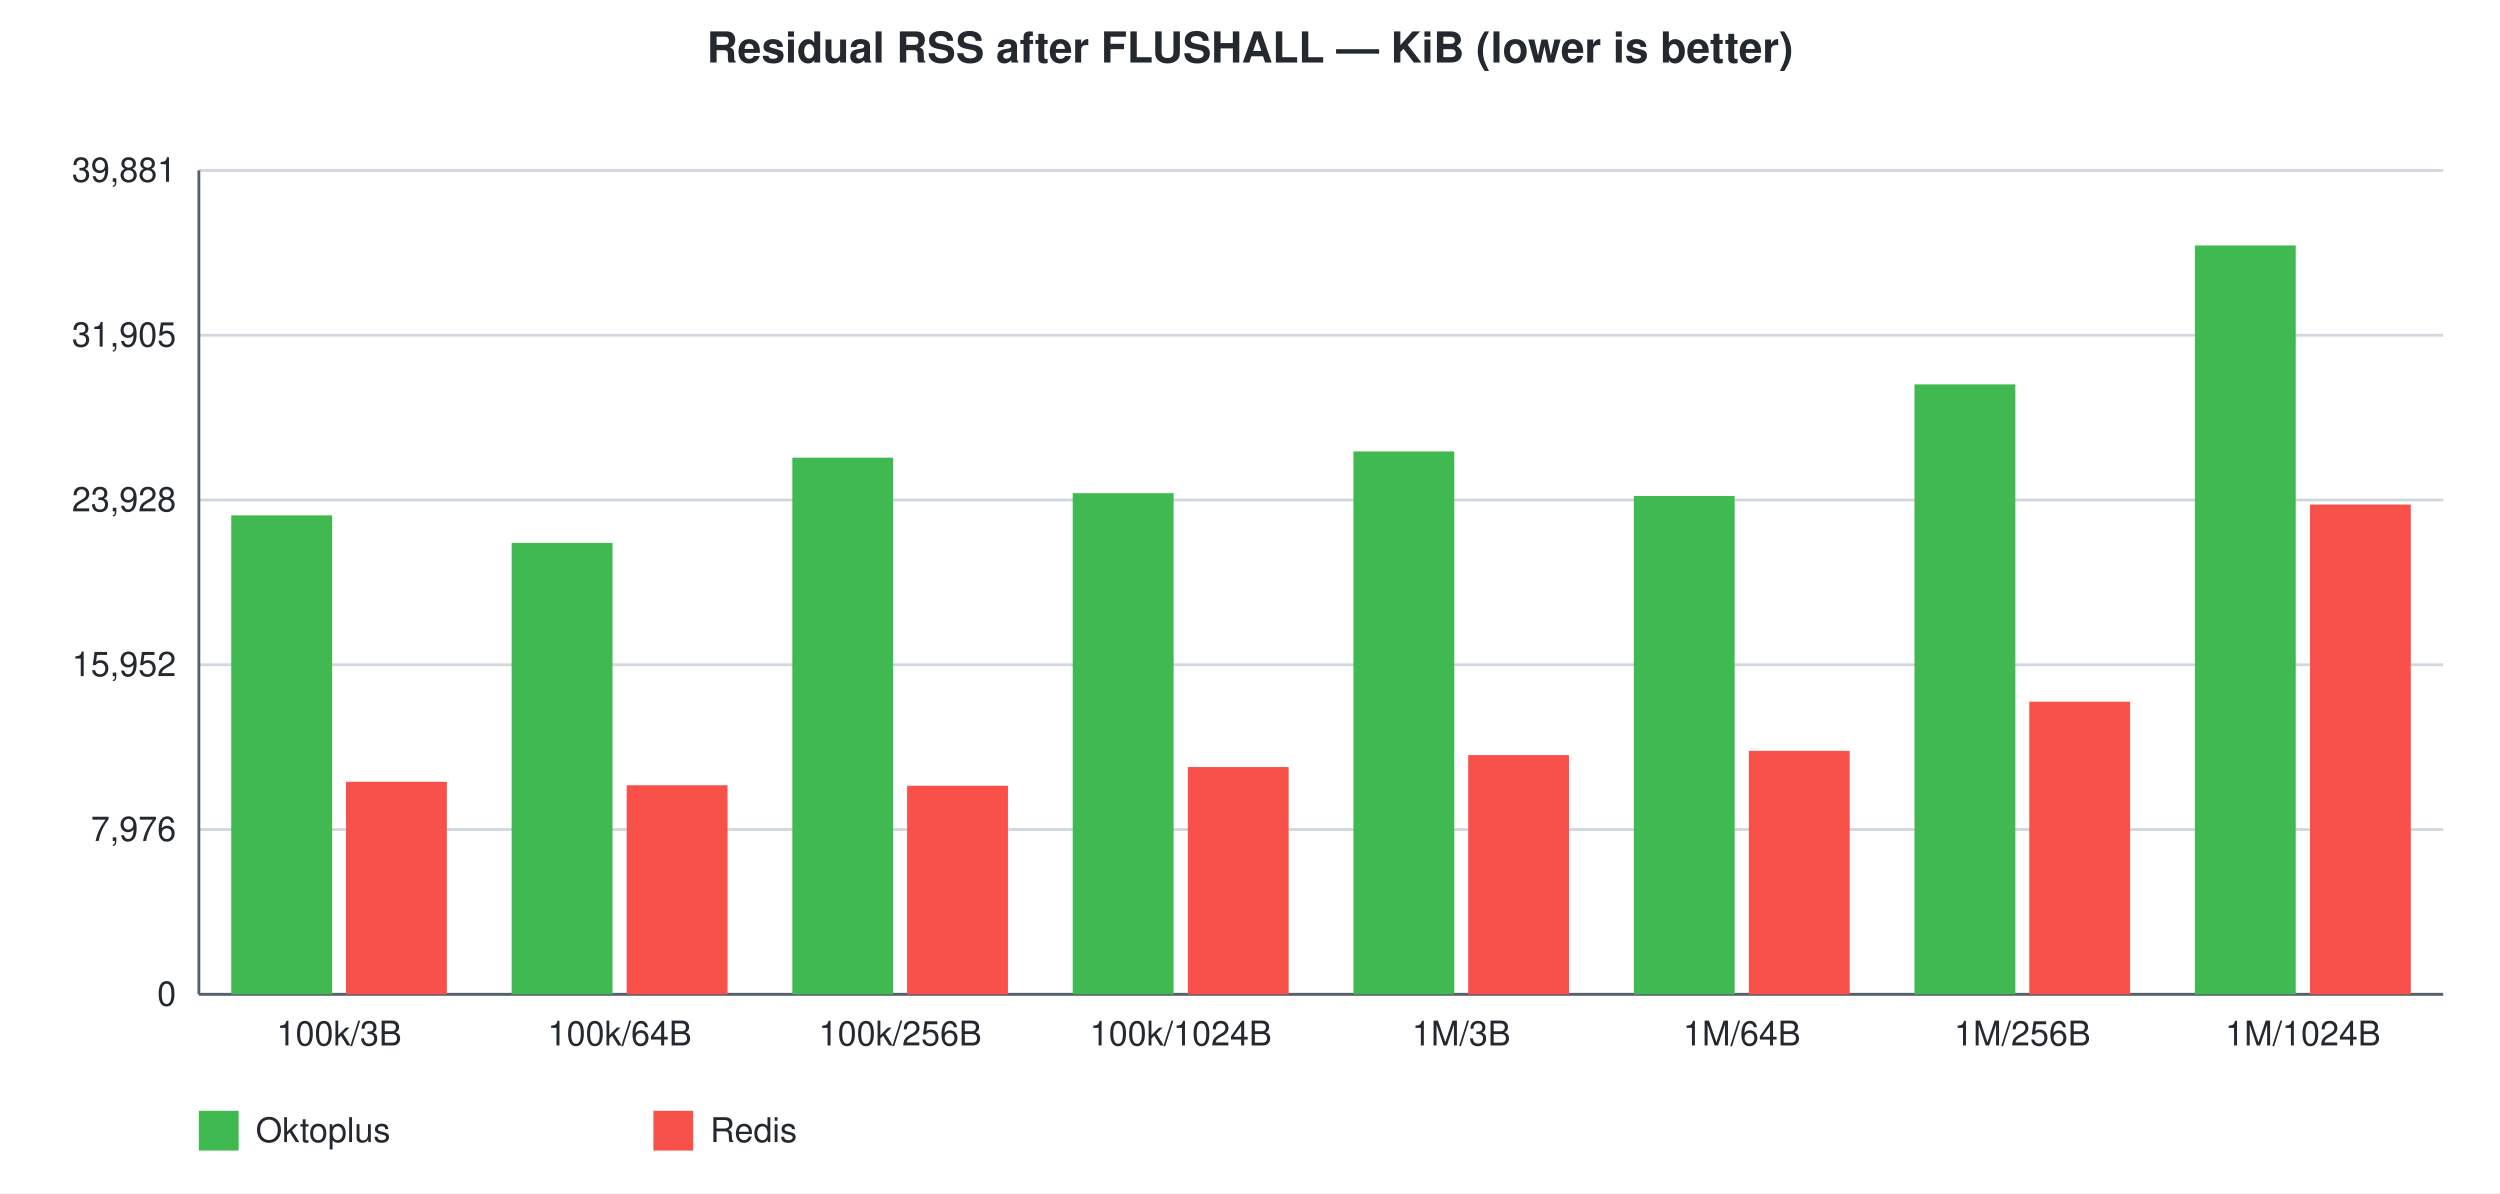
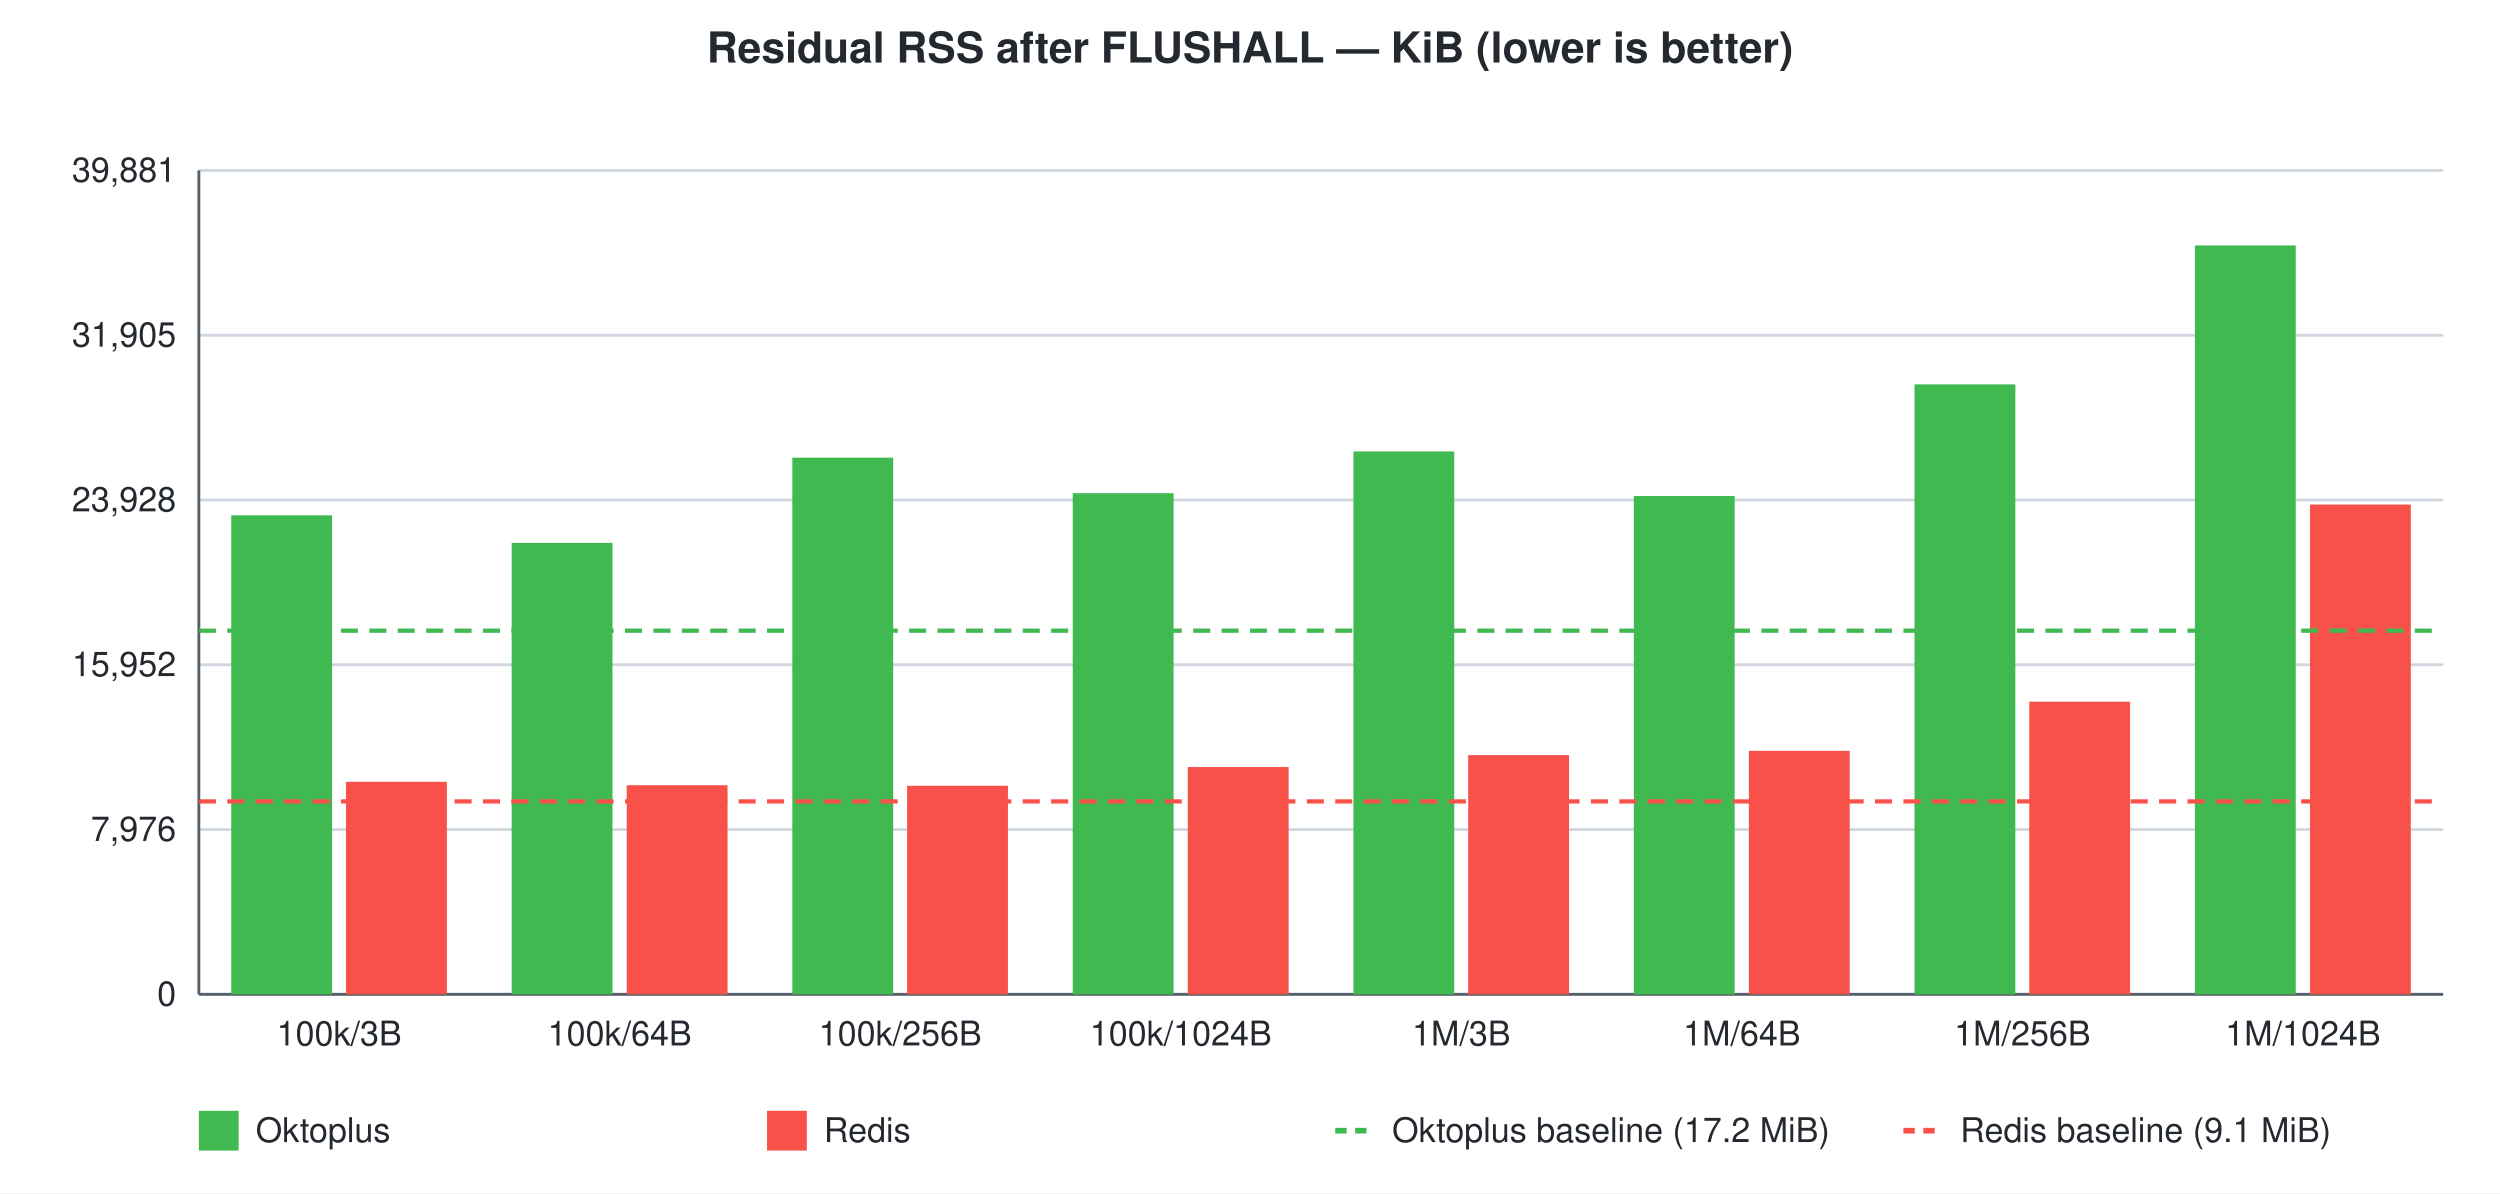
<svg xmlns="http://www.w3.org/2000/svg" width="880" height="420" viewBox="0 0 880 420" font-family="-apple-system, Segoe UI, Helvetica, Arial, sans-serif" font-size="12">
  <rect width="880" height="420" fill="#ffffff" />
  <text x="440.0" y="22" text-anchor="middle" fill="#24292f" font-size="15" font-weight="600">Residual RSS after FLUSHALL — KiB (lower is better)</text>
  <line x1="70" y1="350.0" x2="860" y2="350.0" stroke="#d0d7de" stroke-width="1" />
  <text x="62" y="354.0" text-anchor="end" fill="#24292f">0</text>
  <line x1="70" y1="292.0" x2="860" y2="292.0" stroke="#d0d7de" stroke-width="1" />
  <text x="62" y="296.0" text-anchor="end" fill="#24292f">7,976</text>
  <line x1="70" y1="234.0" x2="860" y2="234.0" stroke="#d0d7de" stroke-width="1" />
  <text x="62" y="238.0" text-anchor="end" fill="#24292f">15,952</text>
  <line x1="70" y1="176.0" x2="860" y2="176.0" stroke="#d0d7de" stroke-width="1" />
  <text x="62" y="180.0" text-anchor="end" fill="#24292f">23,928</text>
  <line x1="70" y1="118.0" x2="860" y2="118.0" stroke="#d0d7de" stroke-width="1" />
  <text x="62" y="122.0" text-anchor="end" fill="#24292f">31,905</text>
  <line x1="70" y1="60.0" x2="860" y2="60.0" stroke="#d0d7de" stroke-width="1" />
  <text x="62" y="64.0" text-anchor="end" fill="#24292f">39,881</text>
  <line x1="70" y1="60" x2="70" y2="350" stroke="#57606a" stroke-width="1" />
  <line x1="70" y1="350" x2="860" y2="350" stroke="#57606a" stroke-width="1" />
  <text x="119.375" y="368" text-anchor="middle" fill="#24292f">100k/3B</text>
  <rect x="81.4" y="181.4" width="35.5" height="168.6" fill="#3fb950" />
  <rect x="121.8" y="275.2" width="35.5" height="74.8" fill="#f85149" />
  <text x="218.125" y="368" text-anchor="middle" fill="#24292f">100k/64B</text>
  <rect x="180.1" y="191.1" width="35.5" height="158.9" fill="#3fb950" />
  <rect x="220.6" y="276.4" width="35.5" height="73.6" fill="#f85149" />
  <text x="316.875" y="368" text-anchor="middle" fill="#24292f">100k/256B</text>
  <rect x="278.9" y="161.1" width="35.5" height="188.9" fill="#3fb950" />
  <rect x="319.3" y="276.6" width="35.5" height="73.4" fill="#f85149" />
  <text x="415.625" y="368" text-anchor="middle" fill="#24292f">100k/1024B</text>
  <rect x="377.6" y="173.6" width="35.5" height="176.4" fill="#3fb950" />
  <rect x="418.1" y="270.0" width="35.5" height="80.0" fill="#f85149" />
  <text x="514.375" y="368" text-anchor="middle" fill="#24292f">1M/3B</text>
  <rect x="476.4" y="158.9" width="35.5" height="191.1" fill="#3fb950" />
  <rect x="516.8" y="265.8" width="35.5" height="84.2" fill="#f85149" />
  <text x="613.125" y="368" text-anchor="middle" fill="#24292f">1M/64B</text>
  <rect x="575.1" y="174.6" width="35.5" height="175.4" fill="#3fb950" />
  <rect x="615.6" y="264.3" width="35.5" height="85.7" fill="#f85149" />
  <text x="711.875" y="368" text-anchor="middle" fill="#24292f">1M/256B</text>
  <rect x="673.9" y="135.3" width="35.5" height="214.7" fill="#3fb950" />
  <rect x="714.3" y="247.0" width="35.5" height="103.0" fill="#f85149" />
  <text x="810.625" y="368" text-anchor="middle" fill="#24292f">1M/1024B</text>
  <rect x="772.6" y="86.4" width="35.5" height="263.6" fill="#3fb950" />
  <rect x="813.1" y="177.6" width="35.5" height="172.4" fill="#f85149" />
+   <line x1="70" y1="222.0" x2="860" y2="222.0" stroke="#3fb950" stroke-width="1.5" stroke-dasharray="6,4" />
+   <line x1="70" y1="282.1" x2="860" y2="282.1" stroke="#f85149" stroke-width="1.5" stroke-dasharray="6,4" />
  <rect x="70" y="391" width="14" height="14" fill="#3fb950" />
  <text x="90" y="402" fill="#24292f">Oktoplus</text>
-   <rect x="230" y="391" width="14" height="14" fill="#f85149" />
-   <text x="250" y="402" fill="#24292f">Redis</text>
+   <rect x="270" y="391" width="14" height="14" fill="#f85149" />
+   <text x="290" y="402" fill="#24292f">Redis</text>
+   <line x1="470" y1="398" x2="484" y2="398" stroke="#3fb950" stroke-width="2" stroke-dasharray="4,3" />
+   <text x="490" y="402" fill="#24292f">Oktoplus baseline (17.2 MiB)</text>
+   <line x1="670" y1="398" x2="684" y2="398" stroke="#f85149" stroke-width="2" stroke-dasharray="4,3" />
+   <text x="690" y="402" fill="#24292f">Redis baseline (9.1 MiB)</text>
</svg>
